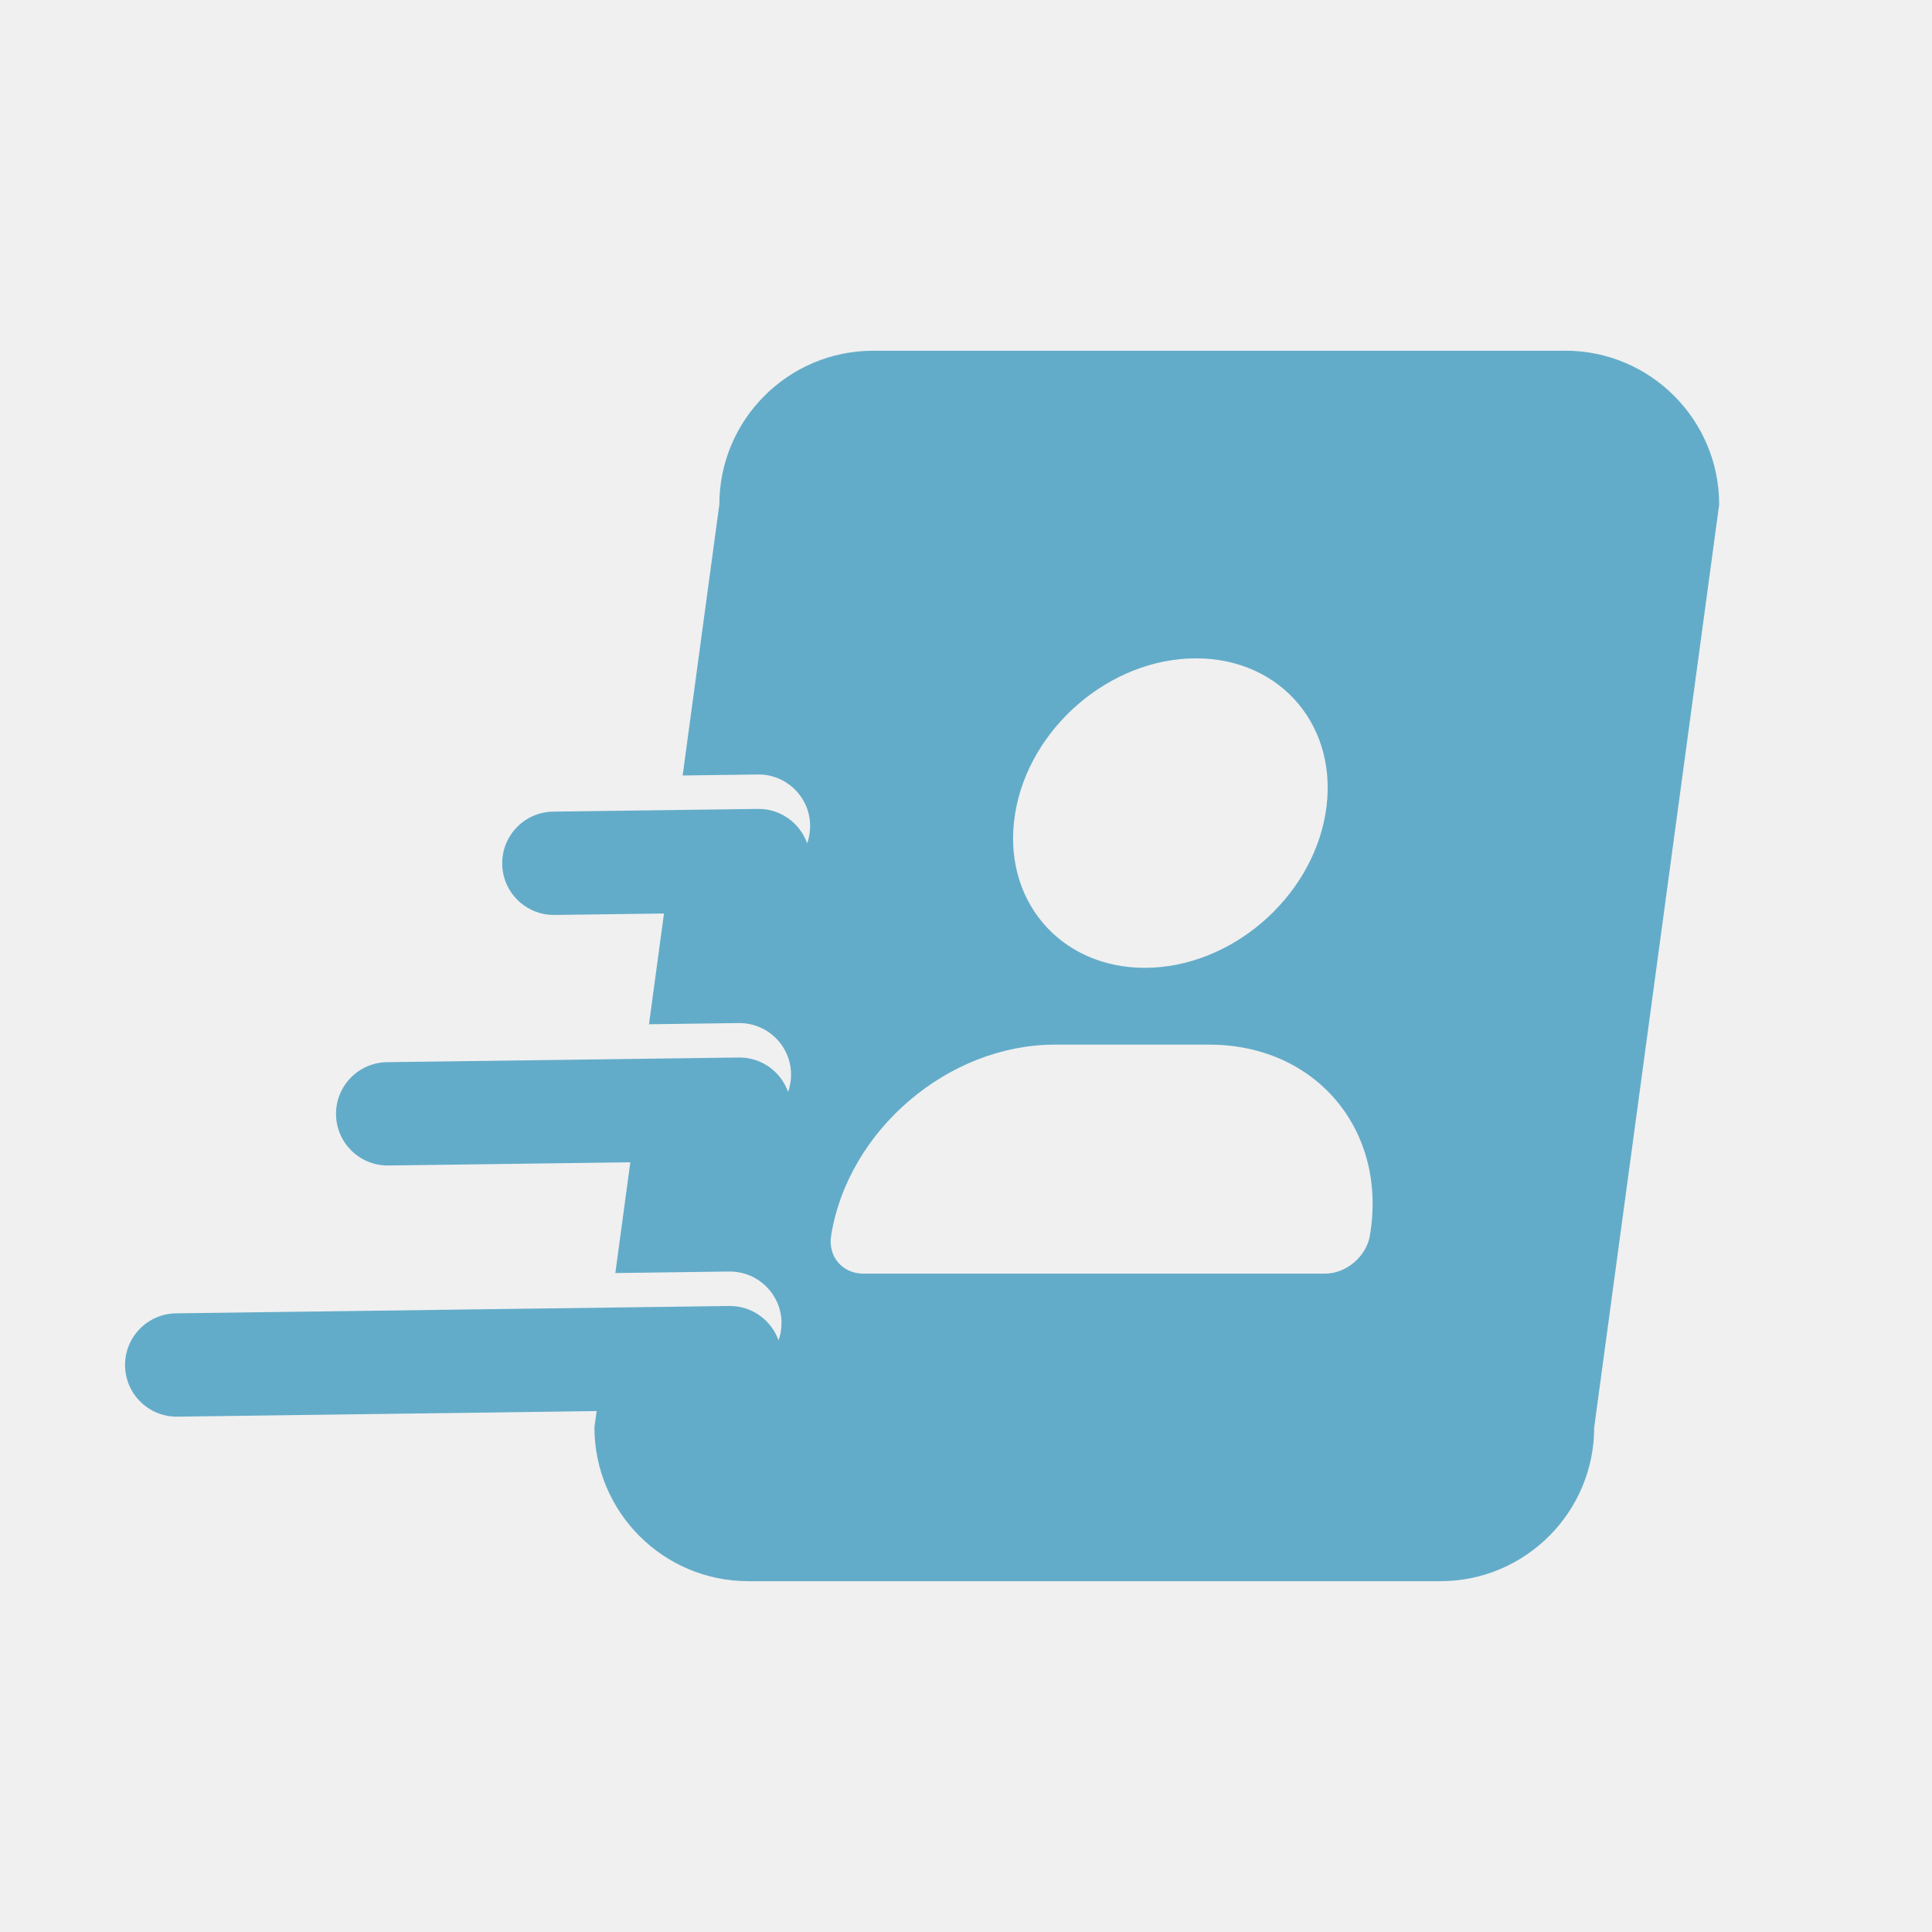
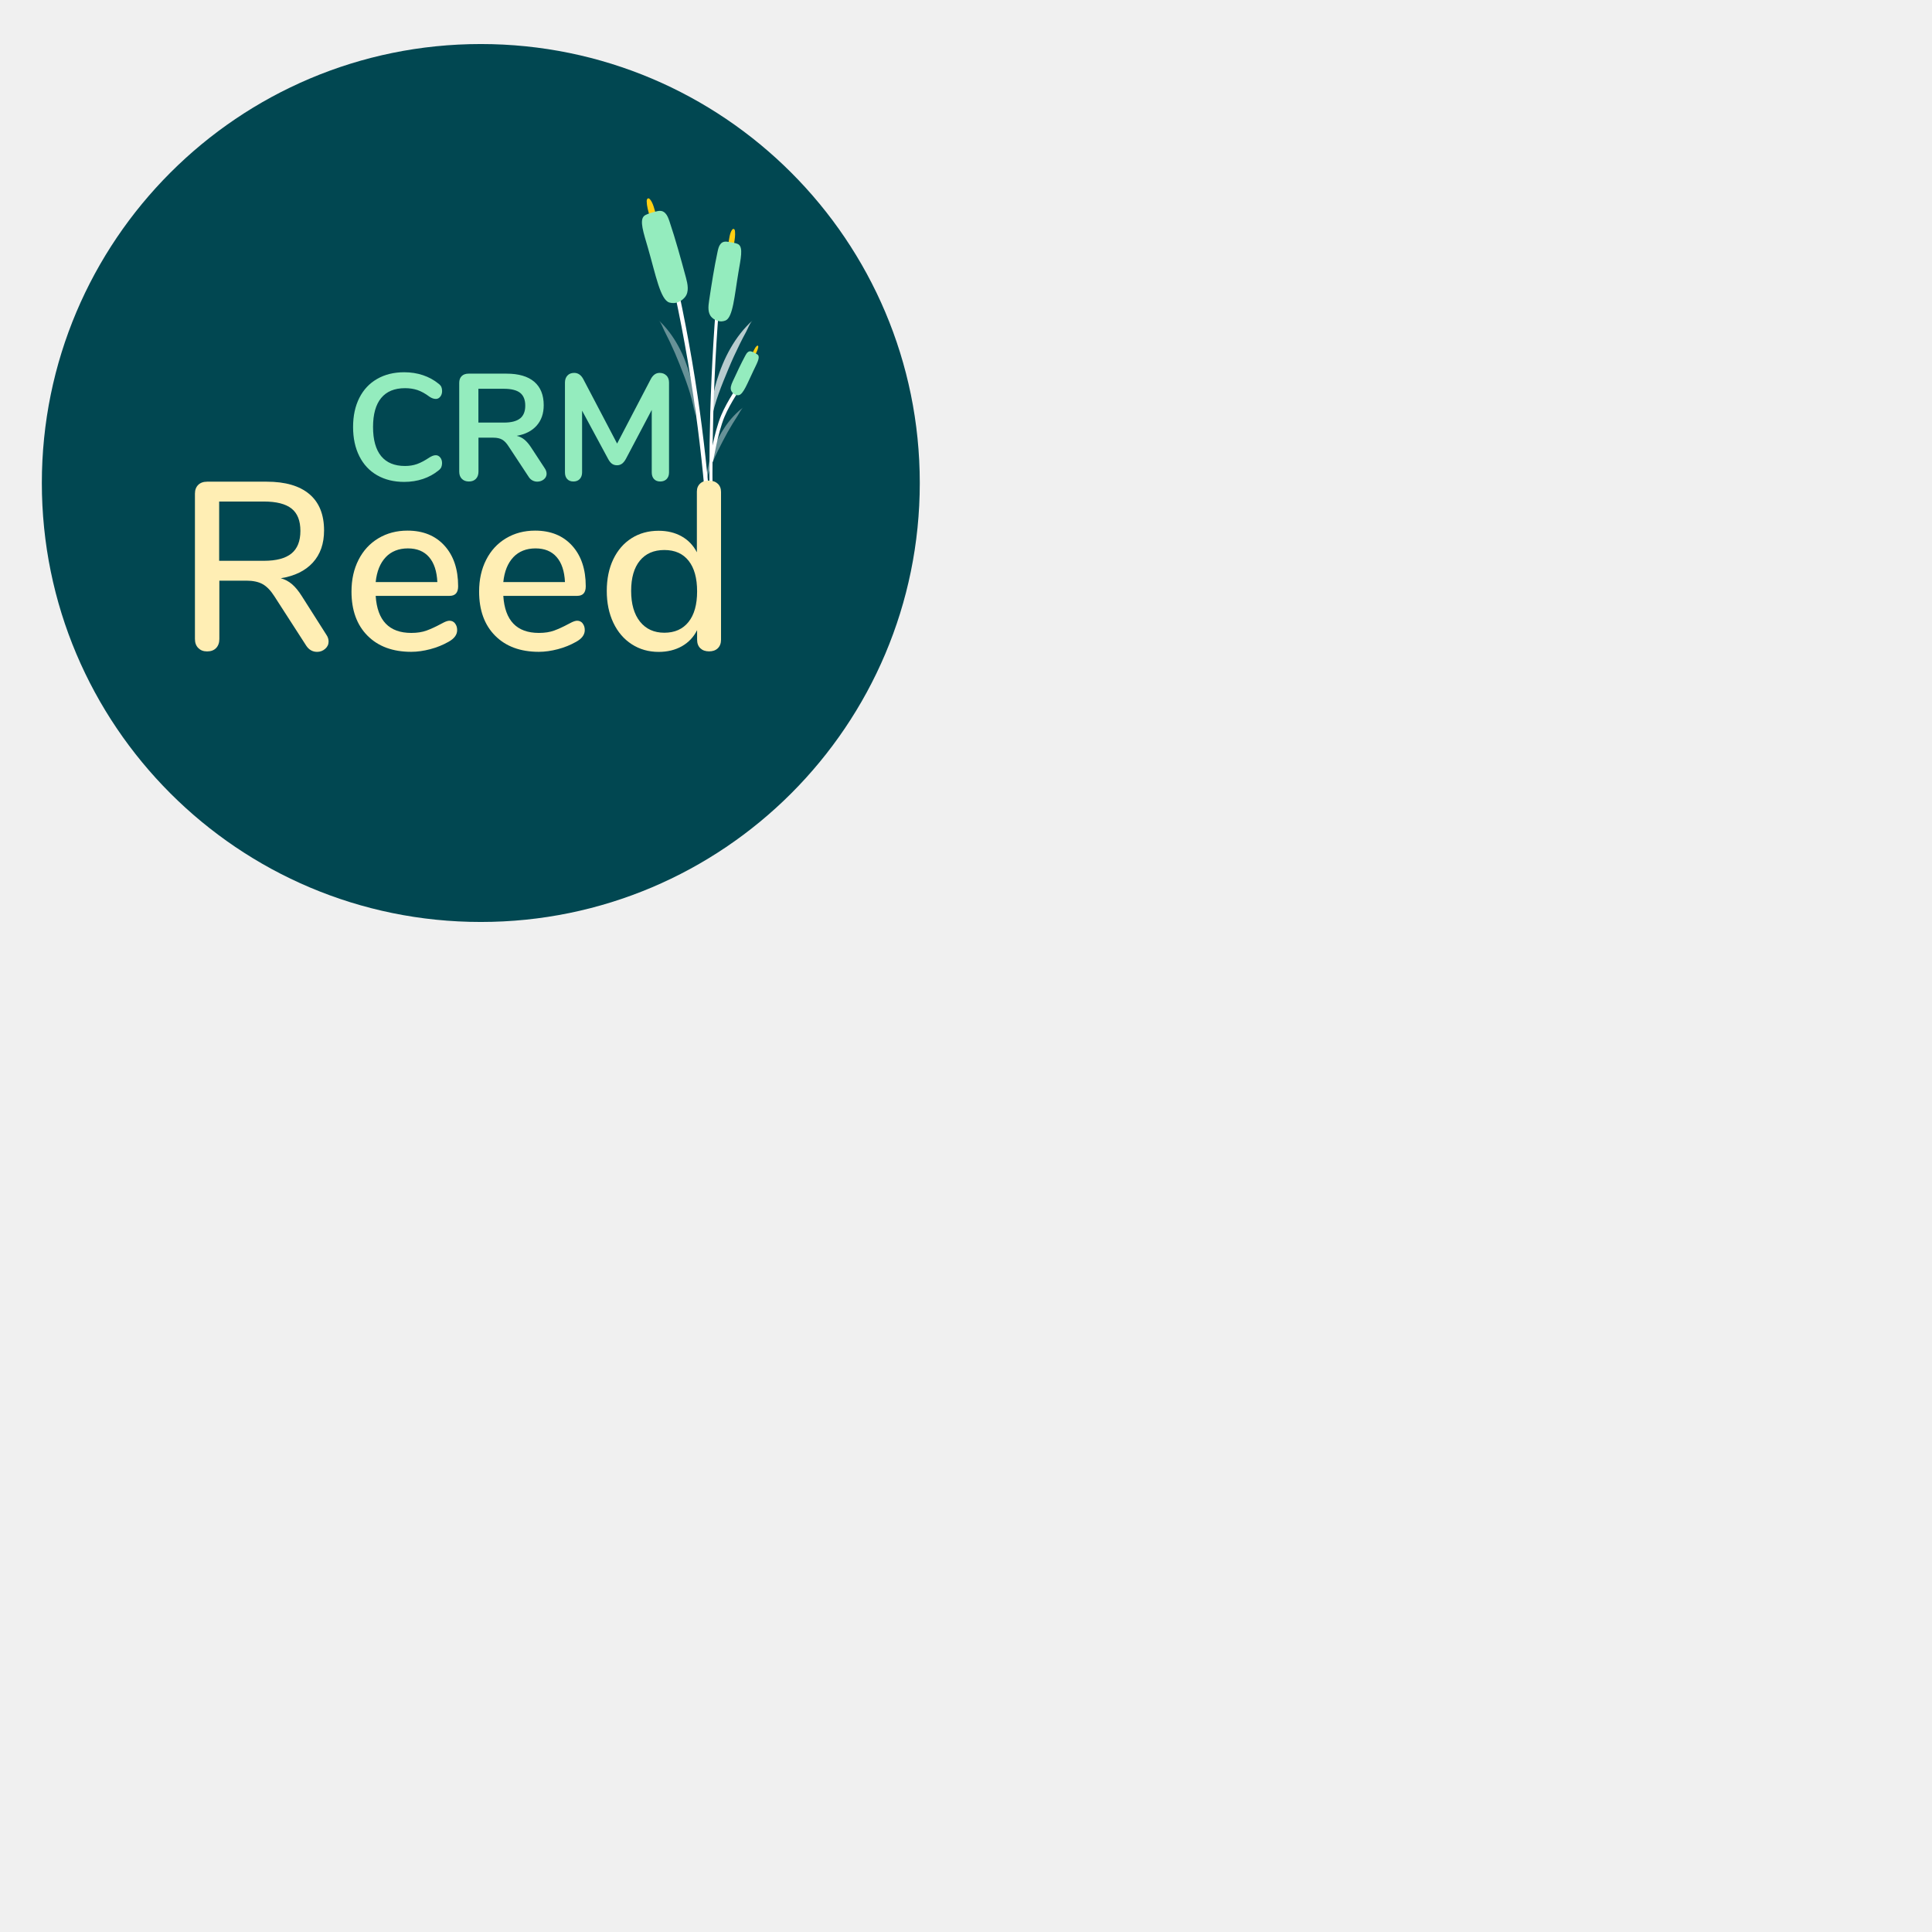
- <svg xmlns="http://www.w3.org/2000/svg" id="uuid-a3b07685-cde2-4e85-847a-2e023deecb60" viewBox="0 0 512 512">
+ <svg xmlns="http://www.w3.org/2000/svg" id="Calque_1" data-name="Calque 1" viewBox="0 0 512 512">
  <defs>
-     <style>.uuid-1899092d-4d62-4e86-b05d-cb0aa15e1b72{fill:#63acc9;stroke-width:0px;}</style>
+     <style>
+       .cls-1 {
+         fill: #014751;
+       }
+ 
+       .cls-2, .cls-3, .cls-4 {
+         fill: #fff;
+       }
+ 
+       .cls-5 {
+         stroke: #fff;
+         stroke-miterlimit: 10;
+         stroke-width: .96px;
+       }
+ 
+       .cls-5, .cls-6 {
+         fill: none;
+       }
+ 
+       .cls-3 {
+         opacity: .72;
+       }
+ 
+       .cls-7 {
+         clip-path: url(#clippath-1);
+       }
+ 
+       .cls-4 {
+         opacity: .4;
+       }
+ 
+       .cls-8 {
+         fill: #94ecbe;
+       }
+ 
+       .cls-9 {
+         fill: #ffd013;
+       }
+ 
+       .cls-10 {
+         fill: #ffeeb4;
+       }
+ 
+       .cls-11 {
+         clip-path: url(#clippath);
+       }
+     </style>
+     <clipPath id="clippath">
+       <rect class="cls-6" x="170.94" y="52.52" width="3.48" height="7.84" transform="translate(-2.08 6.83) rotate(-2.25)" />
+     </clipPath>
+     <clipPath id="clippath-1">
+       <rect class="cls-6" x="187.85" y="72.82" width="3.69" height="69.13" />
+     </clipPath>
  </defs>
-   <path class="uuid-1899092d-4d62-4e86-b05d-cb0aa15e1b72" d="m414.82,92.95h-183.43c-22.48,0-40.76,18.28-40.76,40.76l-9.72,71.8,19.91-.26c3.6-.06,6.89,1.28,9.36,3.52.26.24.52.49.76.74,2.29,2.41,3.71,5.66,3.75,9.25.02,1.67-.26,3.26-.78,4.74-1.91-5.39-7.08-9.22-13.09-9.13l-54.22.72c-7.56.1-13.61,6.31-13.51,13.87.1,7.5,6.21,13.51,13.69,13.51.06,0,.12,0,.19,0l28.99-.38-3.97,29.35,23.77-.32c.06,0,.12,0,.19,0,1.89,0,3.7.39,5.34,1.09.37.16.74.33,1.1.52,4.26,2.28,7.18,6.73,7.25,11.9.02,1.67-.26,3.27-.79,4.75-1.88-5.33-6.95-9.13-12.9-9.13-.06,0-.12,0-.19,0l-93.2,1.24c-7.56.1-13.61,6.31-13.51,13.87.1,7.5,6.21,13.51,13.69,13.51.06,0,.12,0,.19,0l64.11-.85-3.97,29.35,29.14-.39h1.03c.06-.01.12-.01.19-.01.09,0,.18.01.26.01h0c7.36.14,13.33,6.09,13.42,13.5.02,1.67-.27,3.26-.79,4.74-1.89-5.32-6.95-9.12-12.9-9.12-.06,0-.12,0-.19,0l-146.58,1.95c-7.56.1-13.61,6.31-13.51,13.87.1,7.5,6.21,13.51,13.69,13.51.06,0,.12,0,.19,0l111.09-1.48-.58,4.32c0,22.48,18.28,40.76,40.76,40.76h183.43c22.48,0,40.76-18.28,40.76-40.76l33.12-244.57c0-22.48-18.28-40.76-40.76-40.76Zm-145.8,122.65c3.68-22.68,25.15-41.13,47.93-41.13s38.14,18.44,34.32,41.13c-3.81,22.61-25.24,40.88-47.89,40.88s-38.04-18.27-34.36-40.88Zm94.02,111.85c-.95,5.54-6.3,10.08-11.91,10.08h-122.29c-5.6,0-9.46-4.53-8.58-10.08,4.47-27.92,31.01-50.61,59.28-50.61h40.94c28.28,0,47.31,22.7,42.55,50.61Z" />
+   <circle class="cls-1" cx="127.42" cy="128" r="116.33" />
+   <g>
+     <path class="cls-5" d="M188.49,122.1c.1.02,1.2-7.34,3.05-11.8,1.61-3.89,4.82-8.38,4.82-8.38" />
+     <g>
+       <g class="cls-11">
+         <path class="cls-9" d="M171.72,52.58c-.26.08-.34.47-.34.76.03,1.31.38,2.46.72,3.7.09.33.82,3.02,1.28,2.91,1.49-.37.79-2.13.47-3.11-.41-1.24-.73-3.03-1.6-4.02-.12-.13-.27-.26-.44-.26-.03,0-.06,0-.09.02Z" />
+       </g>
+       <path class="cls-9" d="M194.42,60.66c.23.04.34.36.36.61.11,1.11-.07,2.12-.24,3.22-.05.29-.39,2.65-.8,2.6-1.3-.17-.89-1.73-.71-2.59.22-1.1.31-2.65.96-3.57.09-.12.2-.25.35-.26.03,0,.05,0,.08,0Z" />
+       <g class="cls-7">
+         <path class="cls-2" d="M188.23,141.93c-.31-10.83-.31-21.81,0-32.63.35-12.15,1.09-24.42,2.21-36.47l.81.17c-1.12,12.01-1.86,24.24-2.21,36.35-.31,10.79-.31,21.73,0,32.52l-.82.05Z" />
+       </g>
+       <path class="cls-8" d="M187.92,79.67s0,.06-.01.09c-.23,1.5-.38,3.24.69,4.32.72.72,1.75,1.13,2.67,1.09.34-.03.68-.1,1-.23,1.98-.82,2.37-6.56,3.43-12.82.6-3.56,1.29-6.51,0-7.36-.33-.22-.98-.4-2.33-.61-.93-.15-1.79-.31-2.46.56-.42.54-.58,1.24-.73,1.91-.93,4.32-1.6,8.69-2.26,13.06Z" />
+       <path class="cls-9" d="M200.84,91.61c.12.06.13.25.1.4-.12.64-.38,1.17-.65,1.75-.07.16-.64,1.41-.86,1.31-.7-.3-.22-1.1.02-1.55.3-.57.6-1.42,1.11-1.83.07-.06.15-.11.24-.09.02,0,.03,0,.04.01Z" />
+       <path class="cls-8" d="M194.17,101.11s-.01.03-.02.05c-.37.8-.73,1.74-.31,2.51.29.52.79.91,1.31,1.03.19.04.39.05.59.03,1.23-.14,2.37-3.26,3.96-6.56.9-1.88,1.76-3.4,1.18-4.08-.15-.17-.48-.38-1.19-.71-.49-.23-.95-.46-1.46-.09-.32.24-.52.59-.71.94-1.21,2.25-2.28,4.57-3.35,6.88Z" />
+       <path class="cls-2" d="M187.37,138.2l1.12-.09c-.78-11.08-2-22.26-3.62-33.22-1.82-12.32-4.2-24.68-7.06-36.74l-1.08.32c2.85,12.03,5.22,24.35,7.04,36.62,1.62,10.93,2.83,22.07,3.6,33.11Z" />
+       <path class="cls-8" d="M181.76,73.49s.02.07.03.1c.46,1.71.87,3.72-.23,5.11-.74.94-1.88,1.55-2.96,1.61-.4.02-.8-.03-1.19-.13-2.41-.7-3.63-7.32-5.69-14.45-1.17-4.05-2.36-7.39-.97-8.55.35-.29,1.09-.59,2.62-1.01,1.07-.29,2.04-.59,2.93.32.56.58.84,1.36,1.1,2.12,1.65,4.9,3.01,9.89,4.36,14.87Z" />
+       <g>
+         <path class="cls-8" d="M99.94,125.95c-2.05-1.18-3.62-2.87-4.72-5.07-1.1-2.2-1.65-4.77-1.65-7.72s.55-5.51,1.65-7.7c1.1-2.18,2.67-3.87,4.72-5.04,2.05-1.18,4.44-1.77,7.18-1.77,1.77,0,3.43.26,4.98.78,1.55.52,2.93,1.28,4.14,2.27.35.27.59.55.72.84.13.3.2.66.2,1.09,0,.59-.16,1.09-.48,1.49s-.71.6-1.17.6c-.54,0-1.09-.19-1.65-.56-1.15-.86-2.22-1.45-3.22-1.79-.99-.33-2.09-.5-3.3-.5-2.79,0-4.9.87-6.33,2.61-1.43,1.74-2.15,4.3-2.15,7.68s.72,5.98,2.15,7.72c1.43,1.74,3.54,2.61,6.33,2.61,1.15,0,2.22-.17,3.2-.52.98-.35,2.08-.94,3.32-1.77.27-.16.54-.29.8-.4.27-.11.55-.16.84-.16.46,0,.84.2,1.17.6.32.4.48.9.48,1.49,0,.4-.07.76-.2,1.07-.13.31-.38.6-.72.86-1.21.99-2.59,1.75-4.14,2.27-1.55.52-3.22.78-4.98.78-2.73,0-5.13-.59-7.18-1.77Z" />
+         <path class="cls-8" d="M144.86,125.51c0,.62-.25,1.13-.74,1.53-.5.4-1.08.6-1.75.6-.43,0-.84-.1-1.23-.3-.39-.2-.72-.5-.99-.9l-5.35-8.12c-.54-.86-1.11-1.46-1.71-1.81-.6-.35-1.39-.52-2.35-.52h-3.94v9c0,.8-.23,1.44-.68,1.91-.46.47-1.07.7-1.85.7s-1.4-.23-1.87-.7c-.47-.47-.7-1.11-.7-1.91v-23.52c0-.78.22-1.38.66-1.81.44-.43,1.05-.64,1.83-.64h10.05c3.22,0,5.66.72,7.34,2.15,1.67,1.43,2.51,3.5,2.51,6.21,0,2.2-.62,4-1.87,5.41-1.25,1.41-3.01,2.31-5.29,2.71.78.19,1.46.52,2.05,1.01s1.17,1.15,1.73,2.01l3.66,5.59c.32.48.48.95.48,1.41ZM137.83,110.9c.91-.74,1.37-1.87,1.37-3.4s-.46-2.69-1.37-3.4c-.91-.71-2.35-1.07-4.3-1.07h-6.75v8.96h6.75c1.96,0,3.39-.37,4.3-1.11Z" />
+         <path class="cls-8" d="M176.62,99.52c.46.47.68,1.09.68,1.87v23.8c0,.75-.21,1.34-.64,1.77-.43.43-.99.64-1.69.64s-1.25-.21-1.65-.64c-.4-.43-.6-1.02-.6-1.77v-16.56l-6.83,12.94c-.32.59-.67,1.03-1.05,1.31-.38.28-.82.42-1.33.42s-.95-.13-1.33-.4c-.38-.27-.72-.71-1.05-1.33l-6.87-12.74v16.36c0,.72-.21,1.31-.62,1.75-.42.44-.97.66-1.67.66s-1.25-.21-1.65-.64c-.4-.43-.6-1.02-.6-1.77v-23.8c0-.78.22-1.4.66-1.87.44-.47,1.04-.7,1.79-.7,1.05,0,1.86.58,2.45,1.73l8.92,17,8.88-17c.59-1.15,1.38-1.73,2.37-1.73.75,0,1.35.23,1.81.7Z" />
+       </g>
+       <g>
+         <path class="cls-10" d="M87.08,170.03c0,.76-.31,1.4-.92,1.93-.61.53-1.32.79-2.12.79-1.18,0-2.13-.53-2.85-1.58l-8.49-13.17c-.97-1.52-2.01-2.59-3.1-3.2-1.1-.61-2.53-.92-4.31-.92h-7.16v15.45c0,1.01-.29,1.82-.86,2.41s-1.36.89-2.38.89-1.75-.3-2.34-.89c-.59-.59-.89-1.39-.89-2.41v-38.51c0-.97.29-1.74.86-2.31s1.36-.86,2.38-.86h15.77c4.94,0,8.71,1.1,11.31,3.29,2.6,2.2,3.9,5.41,3.9,9.63,0,3.51-.99,6.34-2.98,8.52-1.99,2.18-4.81,3.56-8.49,4.15,1.1.3,2.09.82,2.98,1.58.89.76,1.75,1.82,2.6,3.17l6.52,10.26c.38.55.57,1.14.57,1.77ZM69.91,148.62c3.29,0,5.73-.64,7.32-1.93,1.58-1.29,2.38-3.28,2.38-5.99s-.78-4.68-2.34-5.92c-1.56-1.24-4.01-1.87-7.35-1.87h-11.84v15.71h11.84Z" />
+         <path class="cls-10" d="M120.58,165.21c.38.46.57,1.06.57,1.77,0,1.23-.76,2.26-2.28,3.1-1.48.84-3.09,1.5-4.85,1.96-1.75.46-3.43.7-5.04.7-4.9,0-8.76-1.43-11.59-4.28-2.83-2.85-4.24-6.75-4.24-11.69,0-3.17.62-5.97,1.87-8.42,1.25-2.45,3-4.35,5.26-5.7,2.26-1.35,4.82-2.03,7.7-2.03,4.14,0,7.41,1.33,9.82,3.99,2.41,2.66,3.61,6.25,3.61,10.77,0,1.69-.76,2.53-2.28,2.53h-19.57c.42,6.55,3.57,9.82,9.44,9.82,1.56,0,2.91-.21,4.05-.63,1.14-.42,2.34-.97,3.61-1.65.13-.08.47-.26,1.04-.54.57-.27,1.04-.41,1.43-.41.59,0,1.08.23,1.46.7ZM102.22,147.67c-1.48,1.56-2.37,3.76-2.66,6.59h16.34c-.13-2.87-.86-5.08-2.19-6.62-1.33-1.54-3.2-2.31-5.61-2.31s-4.41.78-5.89,2.34Z" />
+         <path class="cls-10" d="M154.4,165.21c.38.46.57,1.06.57,1.77,0,1.23-.76,2.26-2.28,3.1-1.48.84-3.09,1.5-4.85,1.96-1.75.46-3.43.7-5.04.7-4.9,0-8.76-1.43-11.59-4.28-2.83-2.85-4.24-6.75-4.24-11.69,0-3.17.62-5.97,1.87-8.42,1.24-2.45,3-4.35,5.26-5.7,2.26-1.35,4.82-2.03,7.7-2.03,4.14,0,7.41,1.33,9.82,3.99,2.41,2.66,3.61,6.25,3.61,10.77,0,1.69-.76,2.53-2.28,2.53h-19.57c.42,6.55,3.57,9.82,9.44,9.82,1.56,0,2.91-.21,4.05-.63,1.14-.42,2.34-.97,3.61-1.65.13-.08.48-.26,1.05-.54.57-.27,1.05-.41,1.43-.41.59,0,1.08.23,1.46.7ZM136.04,147.67c-1.48,1.56-2.37,3.76-2.66,6.59h16.34c-.13-2.87-.86-5.08-2.19-6.62-1.33-1.54-3.2-2.31-5.61-2.31s-4.41.78-5.89,2.34Z" />
+         <path class="cls-10" d="M190.19,128.16c.59.55.89,1.29.89,2.22v39.14c0,.97-.29,1.73-.86,2.28s-1.34.82-2.31.82-1.74-.28-2.31-.82-.86-1.31-.86-2.28v-2.53c-.93,1.86-2.28,3.28-4.05,4.28-1.77.99-3.82,1.49-6.14,1.49-2.66,0-5.04-.68-7.13-2.03-2.09-1.35-3.72-3.25-4.88-5.7-1.16-2.45-1.74-5.26-1.74-8.42s.58-6.02,1.74-8.42c1.16-2.41,2.78-4.26,4.85-5.57,2.07-1.31,4.45-1.96,7.16-1.96,2.32,0,4.36.5,6.11,1.49,1.75.99,3.09,2.4,4.02,4.21v-16.09c0-.89.29-1.59.86-2.12.57-.53,1.34-.79,2.31-.79s1.75.27,2.34.82ZM182.46,164.83c1.52-1.9,2.28-4.6,2.28-8.11s-.75-6.21-2.25-8.11c-1.5-1.9-3.64-2.85-6.43-2.85s-4.95.94-6.49,2.82c-1.54,1.88-2.31,4.55-2.31,8.01s.78,6.18,2.34,8.14c1.56,1.96,3.72,2.95,6.46,2.95s4.88-.95,6.4-2.85Z" />
+       </g>
+     </g>
+     <path class="cls-4" d="M182.9,99.59c-1.54-5.49-4.16-10.8-8.33-14.69.65.61,1.09,1.98,1.5,2.78.5.96.98,1.93,1.44,2.9.94,1.98,1.81,3.98,2.61,6.02,1.65,4.21,3.02,7.68,3.91,12.43.09.49.16.9.21,1.17.03-2.14-.12-4.27-.45-6.39,0,0-.32-2.17-.9-4.23Z" />
+     <path class="cls-3" d="M189.91,101c1.82-6.05,4.85-11.88,9.55-16.11-.74.66-1.25,2.17-1.73,3.05-.57,1.05-1.13,2.11-1.66,3.19-1.08,2.17-2.09,4.38-3.02,6.62-1.92,4.63-3.52,8.45-4.6,13.7-.11.54-.2,1-.25,1.3.02-2.38.23-4.73.63-7.08,0,0,.4-2.4,1.08-4.67Z" />
+     <path class="cls-4" d="M188.97,119.22c1.69-4.33,4.27-8.44,8.03-11.28-.59.45-1.05,1.52-1.46,2.14-.49.74-.96,1.49-1.42,2.24-.93,1.53-1.8,3.09-2.62,4.68-1.69,3.29-3.09,6-4.18,9.78-.11.39-.2.72-.26.94.14-1.74.42-3.45.85-5.15,0,0,.43-1.74,1.06-3.36Z" />
+   </g>
</svg>
